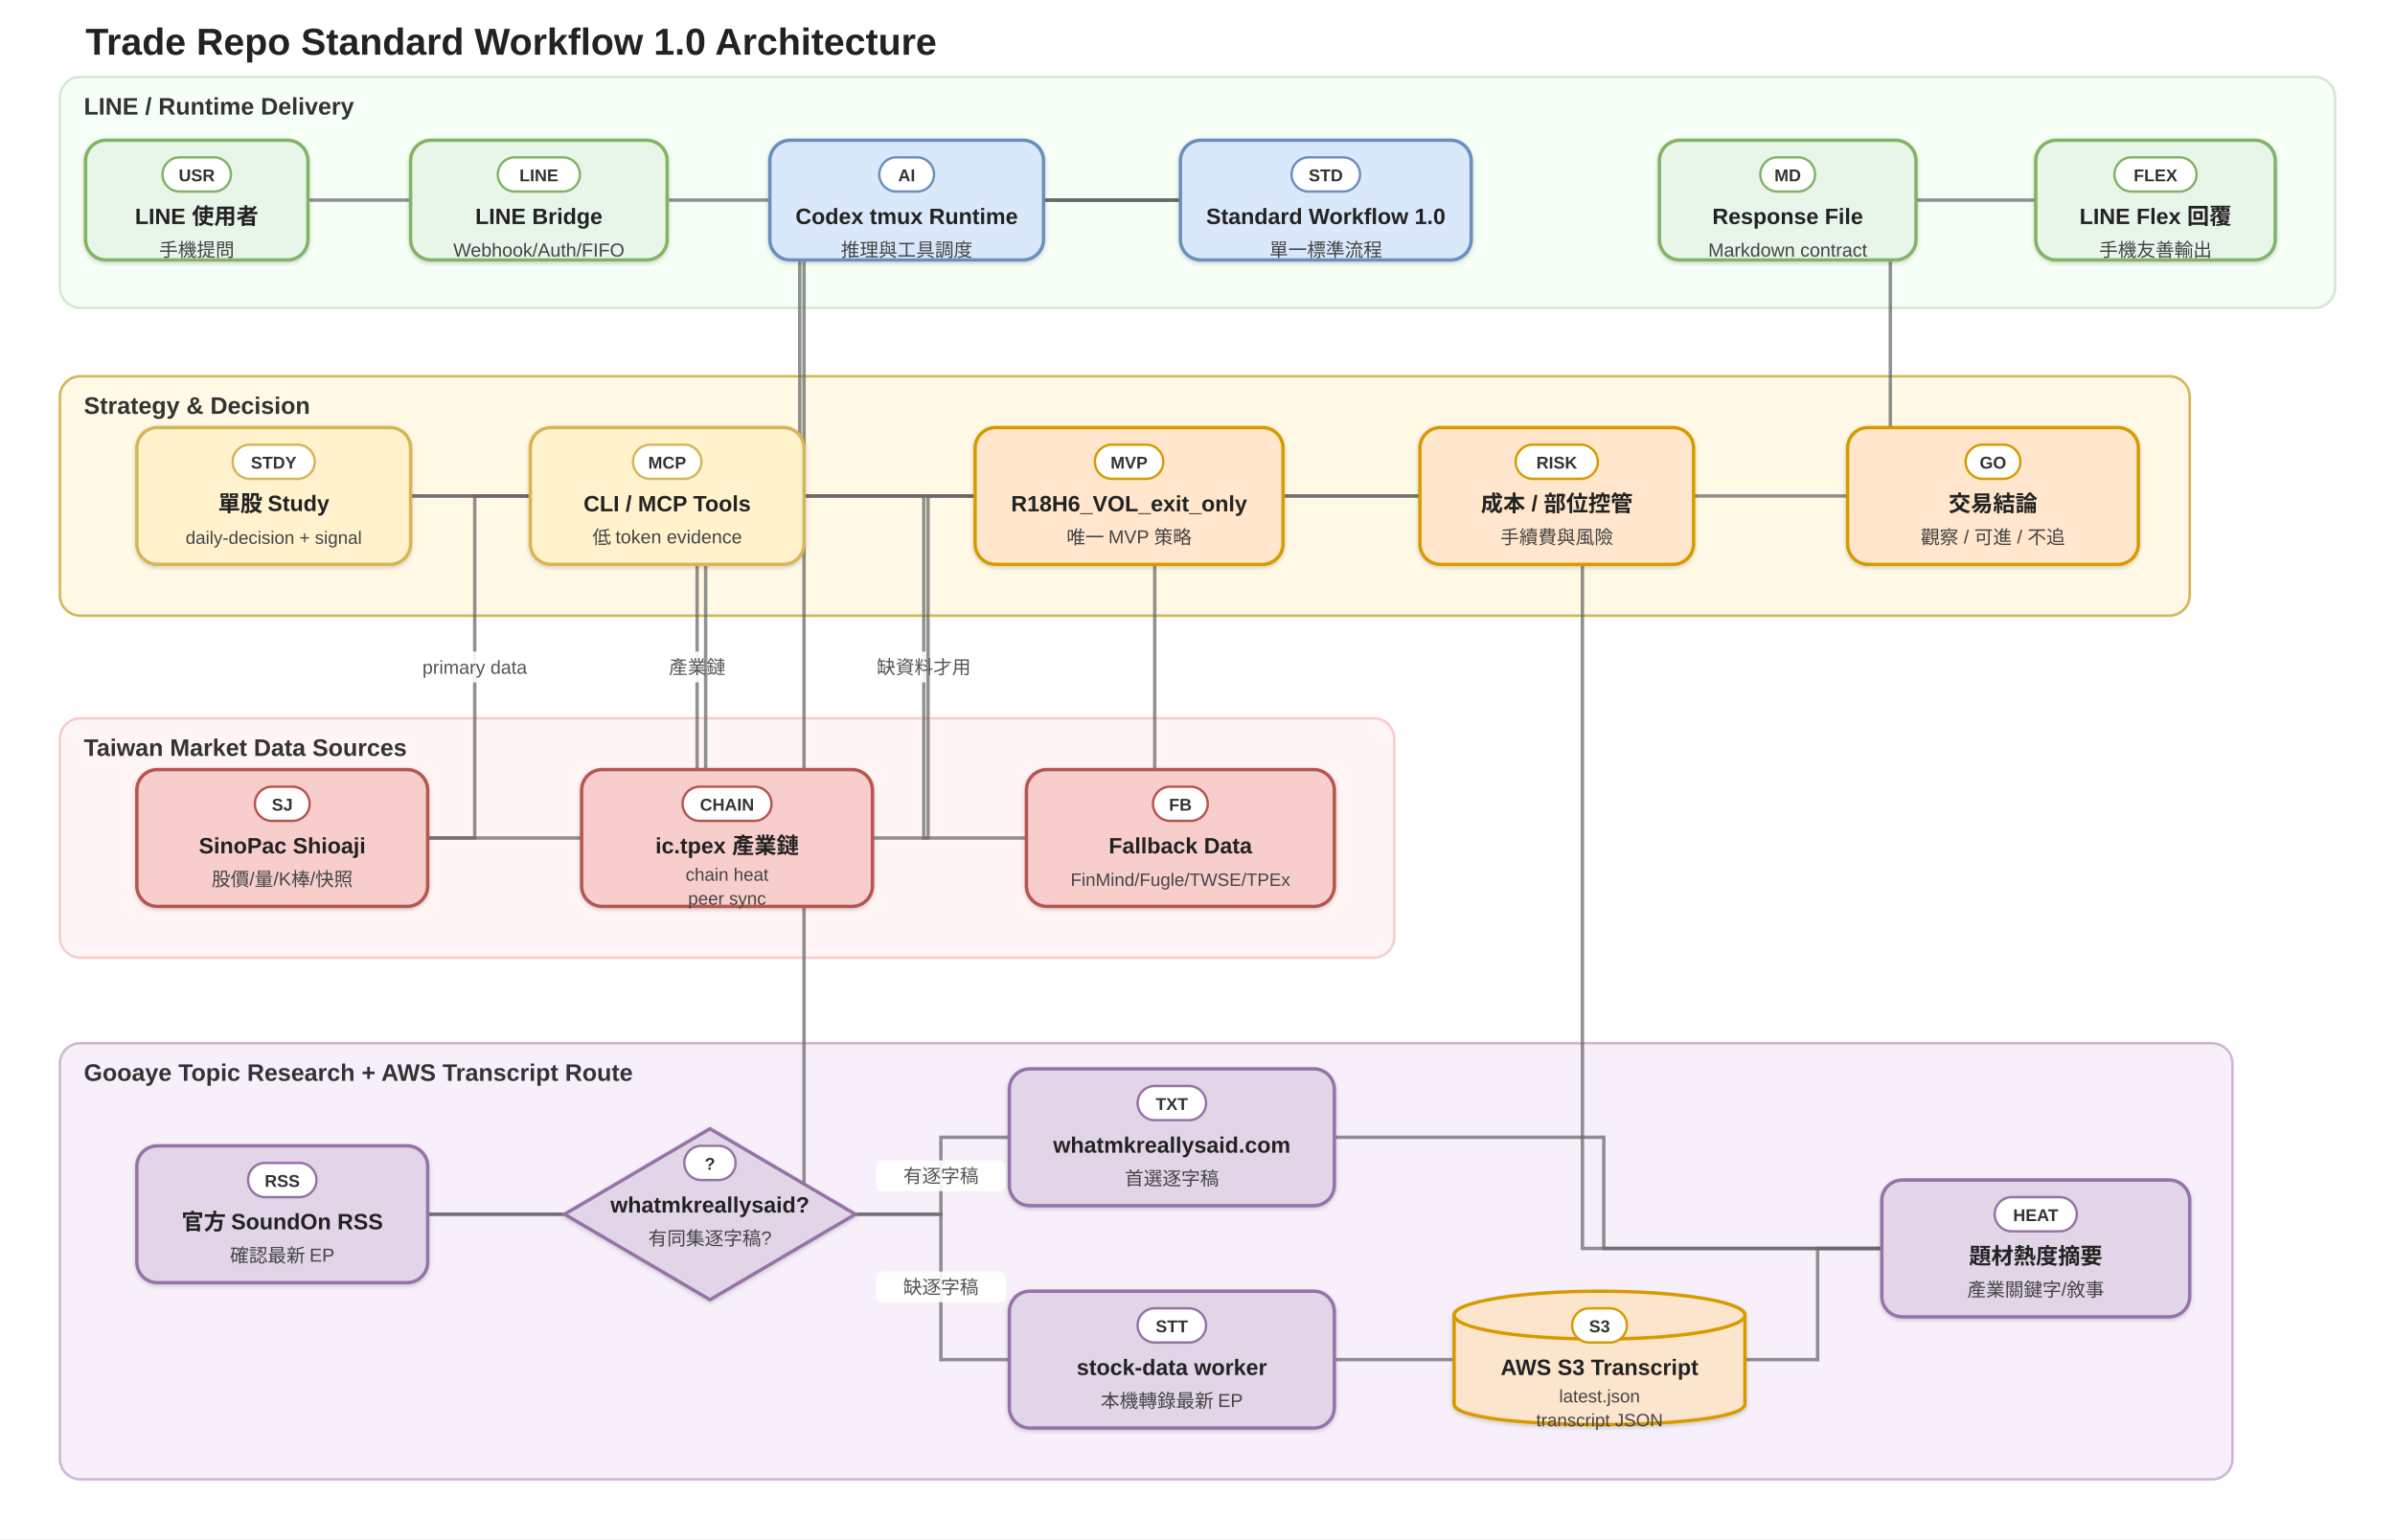
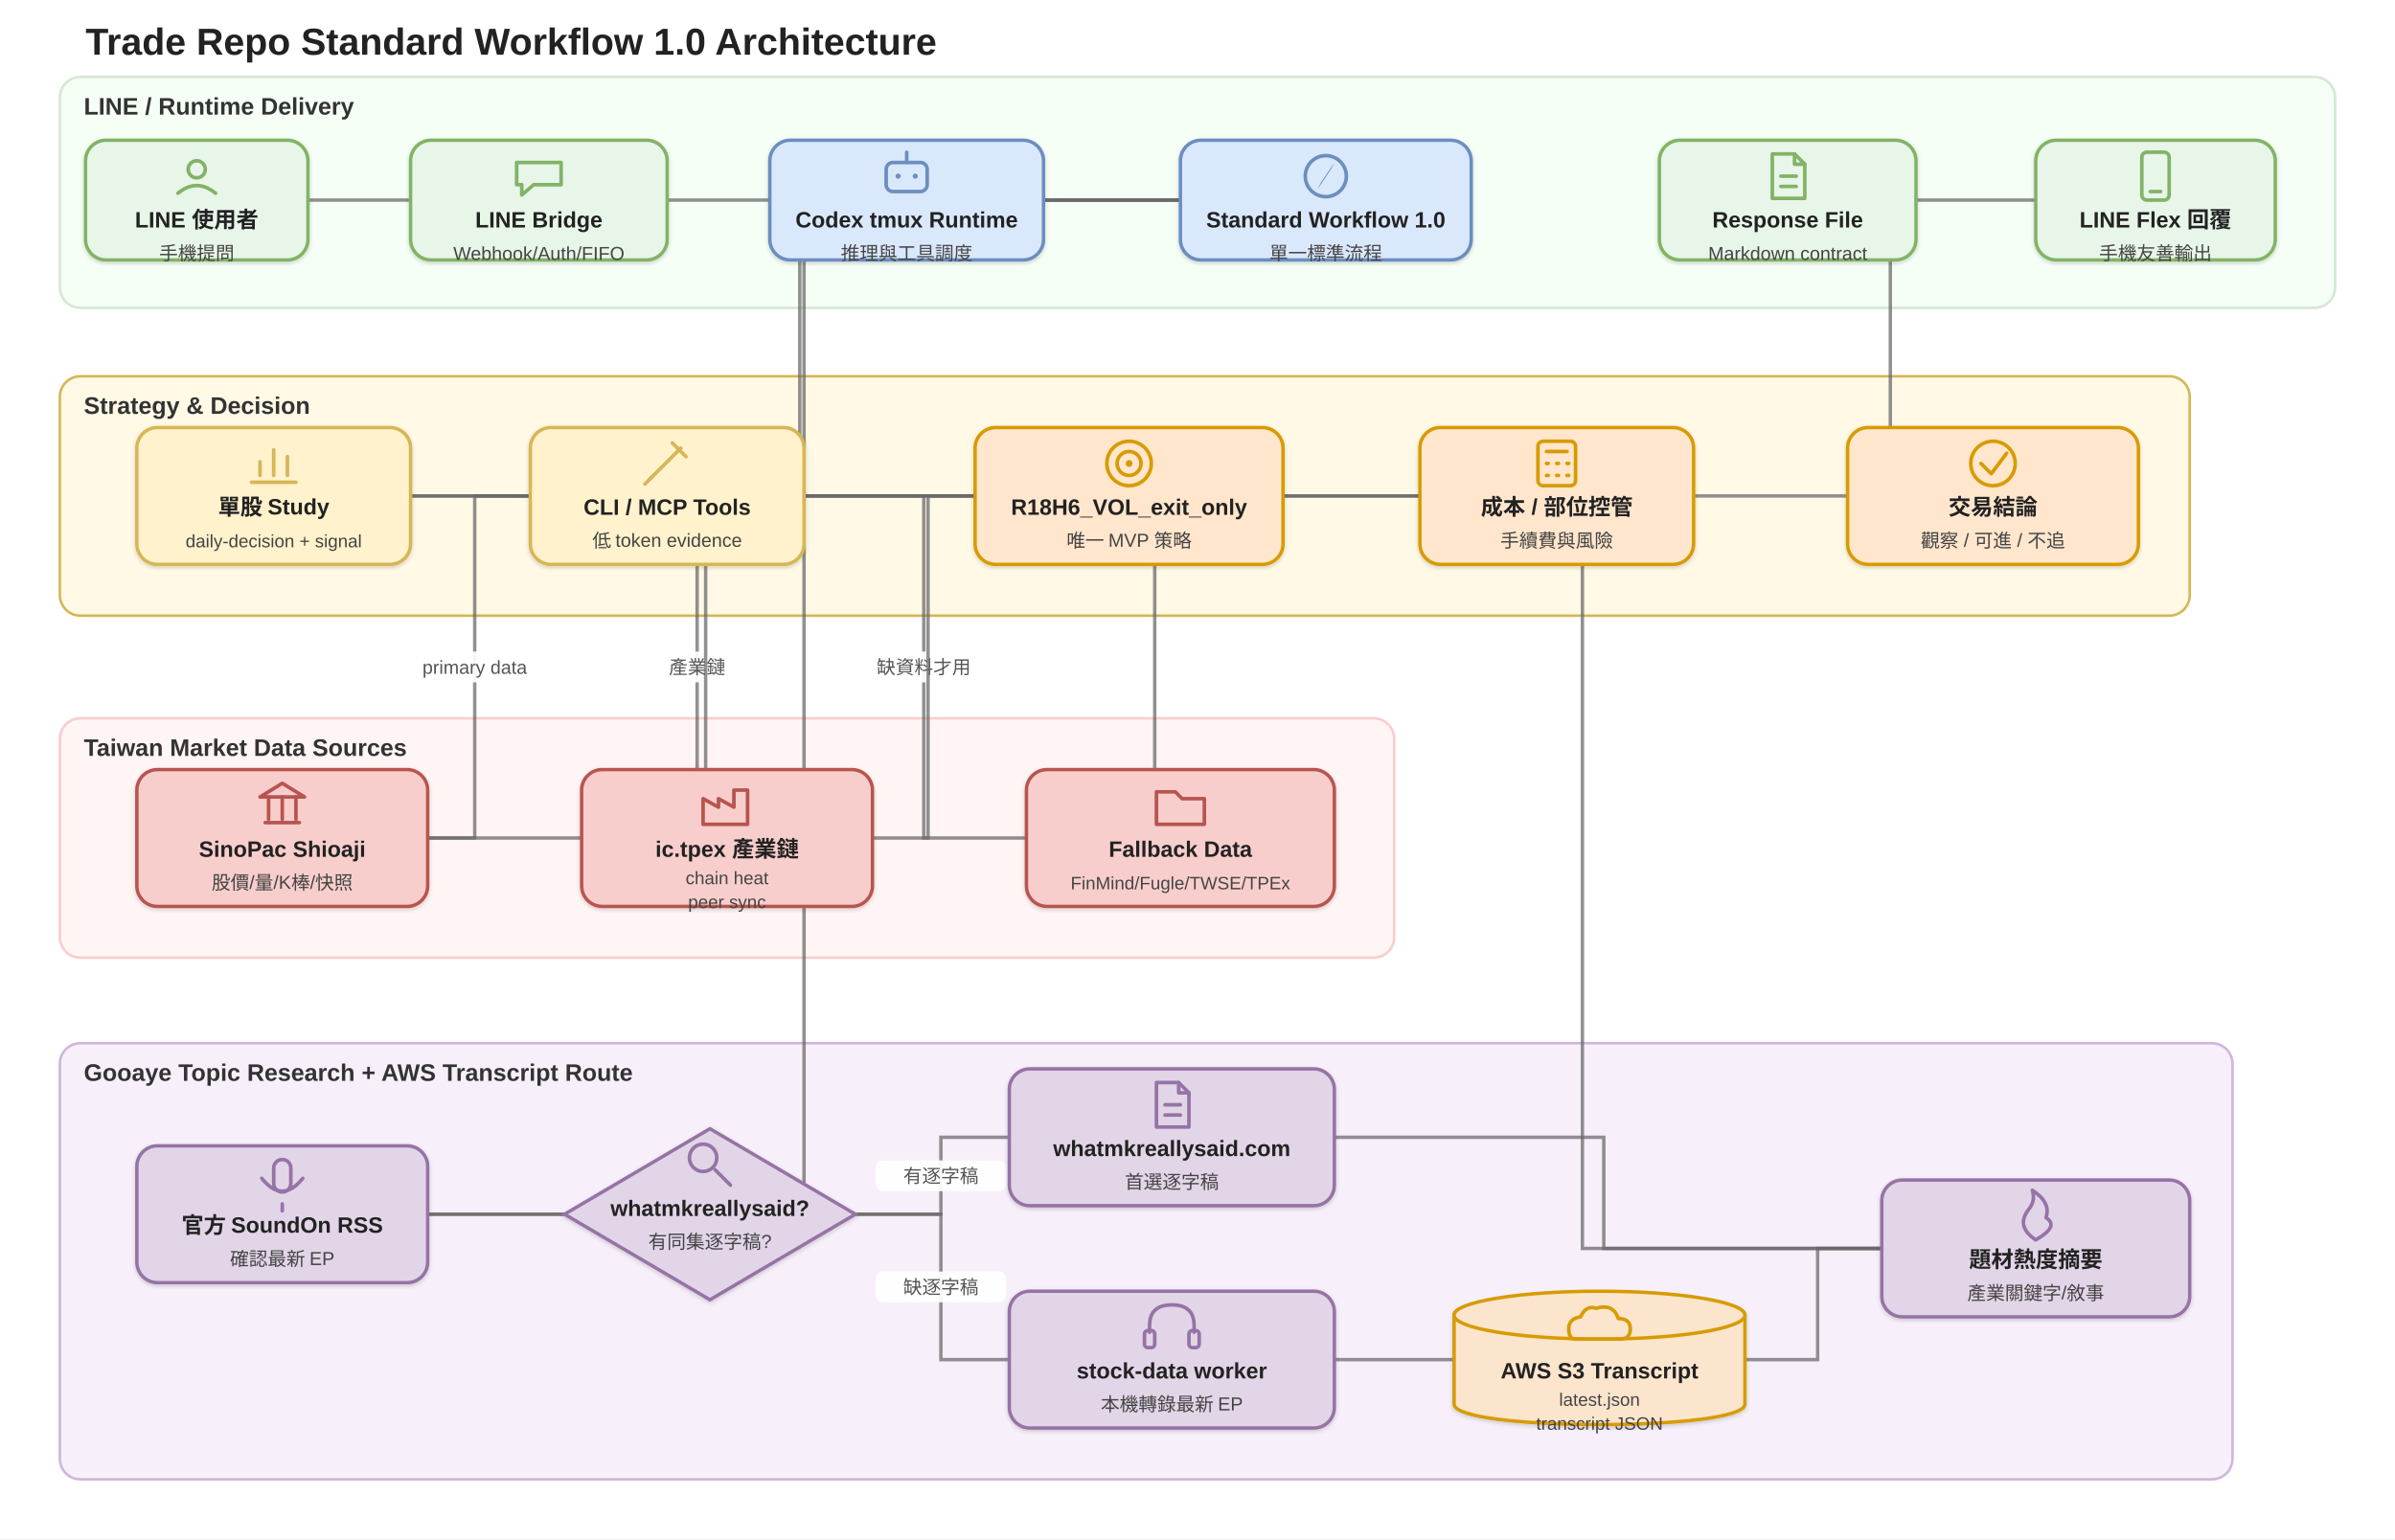
<svg xmlns="http://www.w3.org/2000/svg" width="1400" height="900" viewBox="0 0 1400 900" role="img" aria-labelledby="title desc">
  <defs>
    <marker id="arrow" viewBox="0 0 10 10" refX="9" refY="5" markerWidth="7" markerHeight="7" orient="auto-start-reverse">
      <path d="M 0 0 L 10 5 L 0 10 z" fill="#555" />
    </marker>
    <filter id="cardShadow" x="-5%" y="-5%" width="110%" height="110%">
      <feDropShadow dx="0" dy="1" stdDeviation="1.2" flood-opacity="0.18" />
    </filter>
  </defs>
  <rect width="1400" height="900" fill="#ffffff" />
  <text x="50" y="32" font-family="Arial, sans-serif" font-size="22" font-weight="700" fill="#222">Trade Repo Standard Workflow 1.0 Architecture</text>
  <rect x="35" y="45" width="1330" height="135" rx="12" fill="#F5FFF5" stroke="#D5E8D4" stroke-width="1.5" />
  <text x="49" y="67" font-family="Arial, sans-serif" font-size="14" font-weight="700" fill="#333">LINE / Runtime Delivery</text>
  <rect x="35" y="220" width="1245" height="140" rx="12" fill="#FFF9E6" stroke="#D6B656" stroke-width="1.5" />
  <text x="49" y="242" font-family="Arial, sans-serif" font-size="14" font-weight="700" fill="#333">Strategy &amp; Decision</text>
  <rect x="35" y="420" width="780" height="140" rx="12" fill="#FFF5F5" stroke="#F8CECC" stroke-width="1.5" />
  <text x="49" y="442" font-family="Arial, sans-serif" font-size="14" font-weight="700" fill="#333">Taiwan Market Data Sources</text>
  <rect x="35" y="610" width="1270" height="255" rx="12" fill="#F7F0FA" stroke="#D0B6D9" stroke-width="1.5" />
  <text x="49" y="632" font-family="Arial, sans-serif" font-size="14" font-weight="700" fill="#333">Gooaye Topic Research + AWS Transcript Route</text>
  <path d="M 115.0 117.0 L 215.0 117.0 L 215.0 117.0 L 315.0 117.0" fill="none" stroke="#666" stroke-width="2" opacity="0.72" marker-end="url(#arrow)" />
  <path d="M 315.0 117.0 L 422.5 117.0 L 422.5 117.0 L 530.0 117.0" fill="none" stroke="#666" stroke-width="2" opacity="0.72" marker-end="url(#arrow)" />
  <path d="M 530.0 117.0 L 652.5 117.0 L 652.5 117.0 L 775.0 117.0" fill="none" stroke="#666" stroke-width="2" opacity="0.72" marker-end="url(#arrow)" />
  <path d="M 775.0 117.0 L 467.5 117.0 L 467.5 290.0 L 160.0 290.0" fill="none" stroke="#666" stroke-width="2" opacity="0.72" marker-end="url(#arrow)" />
  <path d="M 160.0 290.0 L 275.0 290.0 L 275.0 290.0 L 390.0 290.0" fill="none" stroke="#666" stroke-width="2" opacity="0.72" marker-end="url(#arrow)" />
  <path d="M 390.0 290.0 L 525.0 290.0 L 525.0 290.0 L 660.0 290.0" fill="none" stroke="#666" stroke-width="2" opacity="0.72" marker-end="url(#arrow)" />
  <path d="M 775.0 117.0 L 470.0 117.0 L 470.0 710.0 L 165.0 710.0" fill="none" stroke="#666" stroke-width="2" opacity="0.72" marker-end="url(#arrow)" />
  <path d="M 165.0 710.0 L 290.0 710.0 L 290.0 710.0 L 415.0 710.0" fill="none" stroke="#666" stroke-width="2" opacity="0.72" marker-end="url(#arrow)" />
  <path d="M 415.0 710.0 L 550.0 710.0 L 550.0 665.0 L 685.0 665.0" fill="none" stroke="#666" stroke-width="2" opacity="0.72" marker-end="url(#arrow)" />
-   <rect x="512.0" y="678.5" width="76" height="18" rx="4" fill="#fff" opacity="0.9" />
+   <rect x="512.0" y="678.5" width="76" height="18" rx="4" fill="#fff" opacity="0.92" />
  <text x="550.0" y="691.5" text-anchor="middle" font-family="Arial, sans-serif" font-size="11" fill="#555">有逐字稿</text>
  <path d="M 415.0 710.0 L 550.0 710.0 L 550.0 795.0 L 685.0 795.0" fill="none" stroke="#666" stroke-width="2" opacity="0.72" marker-end="url(#arrow)" />
-   <rect x="512.0" y="743.5" width="76" height="18" rx="4" fill="#fff" opacity="0.9" />
+   <rect x="512.0" y="743.5" width="76" height="18" rx="4" fill="#fff" opacity="0.92" />
  <text x="550.0" y="756.5" text-anchor="middle" font-family="Arial, sans-serif" font-size="11" fill="#555">缺逐字稿</text>
  <path d="M 685.0 795.0 L 810.0 795.0 L 810.0 795.0 L 935.0 795.0" fill="none" stroke="#666" stroke-width="2" opacity="0.72" marker-end="url(#arrow)" />
  <path d="M 935.0 795.0 L 1062.5 795.0 L 1062.5 730.0 L 1190.0 730.0" fill="none" stroke="#666" stroke-width="2" opacity="0.72" marker-end="url(#arrow)" />
  <path d="M 685.0 665.0 L 937.5 665.0 L 937.5 730.0 L 1190.0 730.0" fill="none" stroke="#666" stroke-width="2" opacity="0.72" marker-end="url(#arrow)" />
  <path d="M 1190.0 730.0 L 925.0 730.0 L 925.0 290.0 L 660.0 290.0" fill="none" stroke="#666" stroke-width="2" opacity="0.72" marker-end="url(#arrow)" />
  <path d="M 390.0 290.0 L 277.5 290.0 L 277.5 490.0 L 165.0 490.0" fill="none" stroke="#666" stroke-width="2" opacity="0.72" marker-end="url(#arrow)" />
-   <rect x="239.5" y="381.0" width="76" height="18" rx="4" fill="#fff" opacity="0.9" />
+   <rect x="239.5" y="381.0" width="76" height="18" rx="4" fill="#fff" opacity="0.92" />
  <text x="277.5" y="394.0" text-anchor="middle" font-family="Arial, sans-serif" font-size="11" fill="#555">primary data</text>
  <path d="M 390.0 290.0 L 407.5 290.0 L 407.5 490.0 L 425.0 490.0" fill="none" stroke="#666" stroke-width="2" opacity="0.72" marker-end="url(#arrow)" />
-   <rect x="369.5" y="381.0" width="76" height="18" rx="4" fill="#fff" opacity="0.9" />
+   <rect x="369.5" y="381.0" width="76" height="18" rx="4" fill="#fff" opacity="0.92" />
  <text x="407.5" y="394.0" text-anchor="middle" font-family="Arial, sans-serif" font-size="11" fill="#555">產業鏈</text>
  <path d="M 390.0 290.0 L 540.0 290.0 L 540.0 490.0 L 690.0 490.0" fill="none" stroke="#666" stroke-width="2" opacity="0.72" marker-end="url(#arrow)" />
-   <rect x="502.0" y="381.0" width="76" height="18" rx="4" fill="#fff" opacity="0.9" />
+   <rect x="502.0" y="381.0" width="76" height="18" rx="4" fill="#fff" opacity="0.92" />
  <text x="540.0" y="394.0" text-anchor="middle" font-family="Arial, sans-serif" font-size="11" fill="#555">缺資料才用</text>
  <path d="M 165.0 490.0 L 412.5 490.0 L 412.5 290.0 L 660.0 290.0" fill="none" stroke="#666" stroke-width="2" opacity="0.72" marker-end="url(#arrow)" />
  <path d="M 425.0 490.0 L 542.5 490.0 L 542.5 290.0 L 660.0 290.0" fill="none" stroke="#666" stroke-width="2" opacity="0.72" marker-end="url(#arrow)" />
  <path d="M 690.0 490.0 L 675.0 490.0 L 675.0 290.0 L 660.0 290.0" fill="none" stroke="#666" stroke-width="2" opacity="0.72" marker-end="url(#arrow)" />
  <path d="M 660.0 290.0 L 785.0 290.0 L 785.0 290.0 L 910.0 290.0" fill="none" stroke="#666" stroke-width="2" opacity="0.72" marker-end="url(#arrow)" />
  <path d="M 910.0 290.0 L 1037.5 290.0 L 1037.5 290.0 L 1165.0 290.0" fill="none" stroke="#666" stroke-width="2" opacity="0.72" marker-end="url(#arrow)" />
  <path d="M 1165.0 290.0 L 1105.0 290.0 L 1105.0 117.0 L 1045.0 117.0" fill="none" stroke="#666" stroke-width="2" opacity="0.72" marker-end="url(#arrow)" />
  <path d="M 1045.0 117.0 L 1152.5 117.0 L 1152.5 117.0 L 1260.0 117.0" fill="none" stroke="#666" stroke-width="2" opacity="0.72" marker-end="url(#arrow)" />
  <rect x="50" y="82" width="130" height="70" rx="12" fill="#E8F5E9" stroke="#82B366" stroke-width="2" filter="url(#cardShadow)" />
-   <rect x="95.0" y="92" width="40" height="20" rx="10" fill="#ffffff" stroke="#82B366" stroke-width="1.4" />
-   <text x="115.0" y="106" text-anchor="middle" font-family="Arial, sans-serif" font-size="10" font-weight="700" fill="#333">USR</text>
-   <text x="115.0" y="131" text-anchor="middle" font-family="Arial, sans-serif" font-size="13" font-weight="700" fill="#222">LINE 使用者</text>
-   <text x="115.0" y="150" text-anchor="middle" font-family="Arial, sans-serif" font-size="11" fill="#444">手機提問</text>
+   <circle cx="115.0" cy="99" r="5" fill="none" stroke="#82B366" stroke-width="2.1" stroke-linecap="round" stroke-linejoin="round" />
+   <path d="M 104.0 113 Q 115.0 104 126.0 113" fill="none" stroke="#82B366" stroke-width="2.1" stroke-linecap="round" stroke-linejoin="round" />
+   <text x="115.0" y="133" text-anchor="middle" font-family="Arial, sans-serif" font-size="13" font-weight="700" fill="#222">LINE 使用者</text>
+   <text x="115.0" y="152" text-anchor="middle" font-family="Arial, sans-serif" font-size="11" fill="#444">手機提問</text>
  <rect x="240" y="82" width="150" height="70" rx="12" fill="#E8F5E9" stroke="#82B366" stroke-width="2" filter="url(#cardShadow)" />
-   <rect x="291.0" y="92" width="48" height="20" rx="10" fill="#ffffff" stroke="#82B366" stroke-width="1.4" />
-   <text x="315.0" y="106" text-anchor="middle" font-family="Arial, sans-serif" font-size="10" font-weight="700" fill="#333">LINE</text>
-   <text x="315.0" y="131" text-anchor="middle" font-family="Arial, sans-serif" font-size="13" font-weight="700" fill="#222">LINE Bridge</text>
-   <text x="315.0" y="150" text-anchor="middle" font-family="Arial, sans-serif" font-size="11" fill="#444">Webhook/Auth/FIFO</text>
+   <path d="M 302.0 95 H 328.0 V 108 H 312.0 L 305.0 114 V 108 H 302.0 Z" fill="none" stroke="#82B366" stroke-width="2.1" stroke-linecap="round" stroke-linejoin="round" />
+   <text x="315.0" y="133" text-anchor="middle" font-family="Arial, sans-serif" font-size="13" font-weight="700" fill="#222">LINE Bridge</text>
+   <text x="315.0" y="152" text-anchor="middle" font-family="Arial, sans-serif" font-size="11" fill="#444">Webhook/Auth/FIFO</text>
  <rect x="450" y="82" width="160" height="70" rx="12" fill="#DAE8FC" stroke="#6C8EBF" stroke-width="2" filter="url(#cardShadow)" />
-   <rect x="514.0" y="92" width="32" height="20" rx="10" fill="#ffffff" stroke="#6C8EBF" stroke-width="1.4" />
-   <text x="530.0" y="106" text-anchor="middle" font-family="Arial, sans-serif" font-size="10" font-weight="700" fill="#333">AI</text>
-   <text x="530.0" y="131" text-anchor="middle" font-family="Arial, sans-serif" font-size="13" font-weight="700" fill="#222">Codex tmux Runtime</text>
-   <text x="530.0" y="150" text-anchor="middle" font-family="Arial, sans-serif" font-size="11" fill="#444">推理與工具調度</text>
+   <rect x="518.0" y="95" width="24" height="17" rx="4" fill="none" stroke="#6C8EBF" stroke-width="2.1" stroke-linecap="round" stroke-linejoin="round" />
+   <path d="M 530.0 95 V 89" fill="none" stroke="#6C8EBF" stroke-width="2.1" stroke-linecap="round" stroke-linejoin="round" />
+   <circle cx="525.0" cy="103" r="1.5" fill="#6C8EBF" />
+   <circle cx="535.0" cy="103" r="1.5" fill="#6C8EBF" />
+   <text x="530.0" y="133" text-anchor="middle" font-family="Arial, sans-serif" font-size="13" font-weight="700" fill="#222">Codex tmux Runtime</text>
+   <text x="530.0" y="152" text-anchor="middle" font-family="Arial, sans-serif" font-size="11" fill="#444">推理與工具調度</text>
  <rect x="690" y="82" width="170" height="70" rx="12" fill="#DAE8FC" stroke="#6C8EBF" stroke-width="2" filter="url(#cardShadow)" />
-   <rect x="755.0" y="92" width="40" height="20" rx="10" fill="#ffffff" stroke="#6C8EBF" stroke-width="1.4" />
-   <text x="775.0" y="106" text-anchor="middle" font-family="Arial, sans-serif" font-size="10" font-weight="700" fill="#333">STD</text>
-   <text x="775.0" y="131" text-anchor="middle" font-family="Arial, sans-serif" font-size="13" font-weight="700" fill="#222">Standard Workflow 1.0</text>
-   <text x="775.0" y="150" text-anchor="middle" font-family="Arial, sans-serif" font-size="11" fill="#444">單一標準流程</text>
+   <circle cx="775.0" cy="103" r="12" fill="none" stroke="#6C8EBF" stroke-width="2.1" stroke-linecap="round" stroke-linejoin="round" />
+   <path d="M 780.0 95 L 772.0 107 L 770.0 111 L 778.0 99 Z" fill="#6C8EBF" />
+   <text x="775.0" y="133" text-anchor="middle" font-family="Arial, sans-serif" font-size="13" font-weight="700" fill="#222">Standard Workflow 1.0</text>
+   <text x="775.0" y="152" text-anchor="middle" font-family="Arial, sans-serif" font-size="11" fill="#444">單一標準流程</text>
  <rect x="970" y="82" width="150" height="70" rx="12" fill="#E8F5E9" stroke="#82B366" stroke-width="2" filter="url(#cardShadow)" />
-   <rect x="1029.0" y="92" width="32" height="20" rx="10" fill="#ffffff" stroke="#82B366" stroke-width="1.4" />
-   <text x="1045.0" y="106" text-anchor="middle" font-family="Arial, sans-serif" font-size="10" font-weight="700" fill="#333">MD</text>
-   <text x="1045.0" y="131" text-anchor="middle" font-family="Arial, sans-serif" font-size="13" font-weight="700" fill="#222">Response File</text>
-   <text x="1045.0" y="150" text-anchor="middle" font-family="Arial, sans-serif" font-size="11" fill="#444">Markdown contract</text>
+   <path d="M 1036.0 90 H 1049.0 L 1055.0 96 V 116 H 1036.0 Z" fill="none" stroke="#82B366" stroke-width="2.1" stroke-linecap="round" stroke-linejoin="round" />
+   <path d="M 1049.0 90 V 96 H 1055.0" fill="none" stroke="#82B366" stroke-width="2.1" stroke-linecap="round" stroke-linejoin="round" />
+   <path d="M 1041.0 103 H 1050.0 M 1041.0 109 H 1050.0" fill="none" stroke="#82B366" stroke-width="2.1" stroke-linecap="round" stroke-linejoin="round" />
+   <text x="1045.0" y="133" text-anchor="middle" font-family="Arial, sans-serif" font-size="13" font-weight="700" fill="#222">Response File</text>
+   <text x="1045.0" y="152" text-anchor="middle" font-family="Arial, sans-serif" font-size="11" fill="#444">Markdown contract</text>
  <rect x="1190" y="82" width="140" height="70" rx="12" fill="#E8F5E9" stroke="#82B366" stroke-width="2" filter="url(#cardShadow)" />
-   <rect x="1236.0" y="92" width="48" height="20" rx="10" fill="#ffffff" stroke="#82B366" stroke-width="1.4" />
-   <text x="1260.0" y="106" text-anchor="middle" font-family="Arial, sans-serif" font-size="10" font-weight="700" fill="#333">FLEX</text>
-   <text x="1260.0" y="131" text-anchor="middle" font-family="Arial, sans-serif" font-size="13" font-weight="700" fill="#222">LINE Flex 回覆</text>
-   <text x="1260.0" y="150" text-anchor="middle" font-family="Arial, sans-serif" font-size="11" fill="#444">手機友善輸出</text>
+   <rect x="1252.0" y="89" width="16" height="28" rx="3" fill="none" stroke="#82B366" stroke-width="2.1" stroke-linecap="round" stroke-linejoin="round" />
+   <path d="M 1257.0 112 H 1263.0" fill="none" stroke="#82B366" stroke-width="2.1" stroke-linecap="round" stroke-linejoin="round" />
+   <text x="1260.0" y="133" text-anchor="middle" font-family="Arial, sans-serif" font-size="13" font-weight="700" fill="#222">LINE Flex 回覆</text>
+   <text x="1260.0" y="152" text-anchor="middle" font-family="Arial, sans-serif" font-size="11" fill="#444">手機友善輸出</text>
  <rect x="80" y="250" width="160" height="80" rx="12" fill="#FFF2CC" stroke="#D6B656" stroke-width="2" filter="url(#cardShadow)" />
-   <rect x="136.0" y="260" width="48" height="20" rx="10" fill="#ffffff" stroke="#D6B656" stroke-width="1.4" />
-   <text x="160.0" y="274" text-anchor="middle" font-family="Arial, sans-serif" font-size="10" font-weight="700" fill="#333">STDY</text>
-   <text x="160.0" y="299" text-anchor="middle" font-family="Arial, sans-serif" font-size="13" font-weight="700" fill="#222">單股 Study</text>
-   <text x="160.0" y="318" text-anchor="middle" font-family="Arial, sans-serif" font-size="10.5" fill="#444">daily-decision + signal</text>
+   <path d="M 147.0 282 H 173.0" fill="none" stroke="#D6B656" stroke-width="2.1" stroke-linecap="round" stroke-linejoin="round" />
+   <path d="M 152.0 278 V 270 M 160.0 278 V 263 M 168.0 278 V 267" fill="none" stroke="#D6B656" stroke-width="2.1" stroke-linecap="round" stroke-linejoin="round" />
+   <text x="160.0" y="301" text-anchor="middle" font-family="Arial, sans-serif" font-size="13" font-weight="700" fill="#222">單股 Study</text>
+   <text x="160.0" y="320" text-anchor="middle" font-family="Arial, sans-serif" font-size="10.5" fill="#444">daily-decision + signal</text>
  <rect x="310" y="250" width="160" height="80" rx="12" fill="#FFF2CC" stroke="#D6B656" stroke-width="2" filter="url(#cardShadow)" />
-   <rect x="370.0" y="260" width="40" height="20" rx="10" fill="#ffffff" stroke="#D6B656" stroke-width="1.4" />
-   <text x="390.0" y="274" text-anchor="middle" font-family="Arial, sans-serif" font-size="10" font-weight="700" fill="#333">MCP</text>
-   <text x="390.0" y="299" text-anchor="middle" font-family="Arial, sans-serif" font-size="13" font-weight="700" fill="#222">CLI / MCP Tools</text>
-   <text x="390.0" y="318" text-anchor="middle" font-family="Arial, sans-serif" font-size="11" fill="#444">低 token evidence</text>
+   <path d="M 380.0 280 L 398.0 262" fill="none" stroke="#D6B656" stroke-width="2.1" stroke-linecap="round" stroke-linejoin="round" />
+   <path d="M 393.0 259 L 401.0 267" fill="none" stroke="#D6B656" stroke-width="2.1" stroke-linecap="round" stroke-linejoin="round" />
+   <path d="M 377.0 283 L 381.0 279" fill="none" stroke="#D6B656" stroke-width="2.1" stroke-linecap="round" stroke-linejoin="round" />
+   <text x="390.0" y="301" text-anchor="middle" font-family="Arial, sans-serif" font-size="13" font-weight="700" fill="#222">CLI / MCP Tools</text>
+   <text x="390.0" y="320" text-anchor="middle" font-family="Arial, sans-serif" font-size="11" fill="#444">低 token evidence</text>
  <rect x="570" y="250" width="180" height="80" rx="12" fill="#FFE6CC" stroke="#D79B00" stroke-width="2" filter="url(#cardShadow)" />
-   <rect x="640.0" y="260" width="40" height="20" rx="10" fill="#ffffff" stroke="#D79B00" stroke-width="1.4" />
-   <text x="660.0" y="274" text-anchor="middle" font-family="Arial, sans-serif" font-size="10" font-weight="700" fill="#333">MVP</text>
-   <text x="660.0" y="299" text-anchor="middle" font-family="Arial, sans-serif" font-size="13" font-weight="700" fill="#222">R18H6_VOL_exit_only</text>
-   <text x="660.0" y="318" text-anchor="middle" font-family="Arial, sans-serif" font-size="11" fill="#444">唯一 MVP 策略</text>
+   <circle cx="660.0" cy="271" r="13" fill="none" stroke="#D79B00" stroke-width="2.1" stroke-linecap="round" stroke-linejoin="round" />
+   <circle cx="660.0" cy="271" r="7" fill="none" stroke="#D79B00" stroke-width="2.1" stroke-linecap="round" stroke-linejoin="round" />
+   <circle cx="660.0" cy="271" r="2" fill="#D79B00" />
+   <text x="660.0" y="301" text-anchor="middle" font-family="Arial, sans-serif" font-size="13" font-weight="700" fill="#222">R18H6_VOL_exit_only</text>
+   <text x="660.0" y="320" text-anchor="middle" font-family="Arial, sans-serif" font-size="11" fill="#444">唯一 MVP 策略</text>
  <rect x="830" y="250" width="160" height="80" rx="12" fill="#FFE6CC" stroke="#D79B00" stroke-width="2" filter="url(#cardShadow)" />
-   <rect x="886.0" y="260" width="48" height="20" rx="10" fill="#ffffff" stroke="#D79B00" stroke-width="1.4" />
-   <text x="910.0" y="274" text-anchor="middle" font-family="Arial, sans-serif" font-size="10" font-weight="700" fill="#333">RISK</text>
-   <text x="910.0" y="299" text-anchor="middle" font-family="Arial, sans-serif" font-size="13" font-weight="700" fill="#222">成本 / 部位控管</text>
-   <text x="910.0" y="318" text-anchor="middle" font-family="Arial, sans-serif" font-size="11" fill="#444">手續費與風險</text>
+   <rect x="899.0" y="258" width="22" height="26" rx="3" fill="none" stroke="#D79B00" stroke-width="2.1" stroke-linecap="round" stroke-linejoin="round" />
+   <path d="M 904.0 264 H 916.0" fill="none" stroke="#D79B00" stroke-width="2.1" stroke-linecap="round" stroke-linejoin="round" />
+   <path d="M 904.0 271 H 905.0 M 910.0 271 H 911.0 M 916.0 271 H 917.0 M 904.0 278 H 905.0 M 910.0 278 H 911.0 M 916.0 278 H 917.0" fill="none" stroke="#D79B00" stroke-width="2.1" stroke-linecap="round" stroke-linejoin="round" />
+   <text x="910.0" y="301" text-anchor="middle" font-family="Arial, sans-serif" font-size="13" font-weight="700" fill="#222">成本 / 部位控管</text>
+   <text x="910.0" y="320" text-anchor="middle" font-family="Arial, sans-serif" font-size="11" fill="#444">手續費與風險</text>
  <rect x="1080" y="250" width="170" height="80" rx="12" fill="#FFE6CC" stroke="#D79B00" stroke-width="2" filter="url(#cardShadow)" />
-   <rect x="1149.0" y="260" width="32" height="20" rx="10" fill="#ffffff" stroke="#D79B00" stroke-width="1.4" />
-   <text x="1165.0" y="274" text-anchor="middle" font-family="Arial, sans-serif" font-size="10" font-weight="700" fill="#333">GO</text>
-   <text x="1165.0" y="299" text-anchor="middle" font-family="Arial, sans-serif" font-size="13" font-weight="700" fill="#222">交易結論</text>
-   <text x="1165.0" y="318" text-anchor="middle" font-family="Arial, sans-serif" font-size="11" fill="#444">觀察 / 可進 / 不追</text>
+   <circle cx="1165.0" cy="271" r="13" fill="none" stroke="#D79B00" stroke-width="2.1" stroke-linecap="round" stroke-linejoin="round" />
+   <path d="M 1158.0 271 L 1164.0 277 L 1173.0 265" fill="none" stroke="#D79B00" stroke-width="2.1" stroke-linecap="round" stroke-linejoin="round" />
+   <text x="1165.0" y="301" text-anchor="middle" font-family="Arial, sans-serif" font-size="13" font-weight="700" fill="#222">交易結論</text>
+   <text x="1165.0" y="320" text-anchor="middle" font-family="Arial, sans-serif" font-size="11" fill="#444">觀察 / 可進 / 不追</text>
  <rect x="80" y="450" width="170" height="80" rx="12" fill="#F8CECC" stroke="#B85450" stroke-width="2" filter="url(#cardShadow)" />
-   <rect x="149.0" y="460" width="32" height="20" rx="10" fill="#ffffff" stroke="#B85450" stroke-width="1.4" />
-   <text x="165.0" y="474" text-anchor="middle" font-family="Arial, sans-serif" font-size="10" font-weight="700" fill="#333">SJ</text>
-   <text x="165.0" y="499" text-anchor="middle" font-family="Arial, sans-serif" font-size="13" font-weight="700" fill="#222">SinoPac Shioaji</text>
-   <text x="165.0" y="518" text-anchor="middle" font-family="Arial, sans-serif" font-size="11" fill="#444">股價/量/K棒/快照</text>
+   <path d="M 152.0 466 L 165.0 458 L 178.0 466 Z" fill="none" stroke="#B85450" stroke-width="2.1" stroke-linecap="round" stroke-linejoin="round" />
+   <path d="M 155.0 481 H 175.0 M 157.0 466 V 479 M 165.0 466 V 479 M 173.0 466 V 479" fill="none" stroke="#B85450" stroke-width="2.1" stroke-linecap="round" stroke-linejoin="round" />
+   <text x="165.0" y="501" text-anchor="middle" font-family="Arial, sans-serif" font-size="13" font-weight="700" fill="#222">SinoPac Shioaji</text>
+   <text x="165.0" y="520" text-anchor="middle" font-family="Arial, sans-serif" font-size="11" fill="#444">股價/量/K棒/快照</text>
  <rect x="340" y="450" width="170" height="80" rx="12" fill="#F8CECC" stroke="#B85450" stroke-width="2" filter="url(#cardShadow)" />
-   <rect x="399.0" y="460" width="52" height="20" rx="10" fill="#ffffff" stroke="#B85450" stroke-width="1.4" />
-   <text x="425.0" y="474" text-anchor="middle" font-family="Arial, sans-serif" font-size="10" font-weight="700" fill="#333">CHAIN</text>
-   <text x="425.0" y="499" text-anchor="middle" font-family="Arial, sans-serif" font-size="13" font-weight="700" fill="#222">ic.tpex 產業鏈</text>
-   <text x="425.0" y="515" text-anchor="middle" font-family="Arial, sans-serif" font-size="10.5" fill="#444">chain heat</text>
-   <text x="425.0" y="529" text-anchor="middle" font-family="Arial, sans-serif" font-size="10.5" fill="#444">peer sync</text>
+   <path d="M 411.0 482 V 467 L 420.0 472 V 467 L 429.0 472 V 462 H 437.0 V 482 Z" fill="none" stroke="#B85450" stroke-width="2.1" stroke-linecap="round" stroke-linejoin="round" />
+   <text x="425.0" y="501" text-anchor="middle" font-family="Arial, sans-serif" font-size="13" font-weight="700" fill="#222">ic.tpex 產業鏈</text>
+   <text x="425.0" y="517" text-anchor="middle" font-family="Arial, sans-serif" font-size="10.5" fill="#444">chain heat</text>
+   <text x="425.0" y="531" text-anchor="middle" font-family="Arial, sans-serif" font-size="10.5" fill="#444">peer sync</text>
  <rect x="600" y="450" width="180" height="80" rx="12" fill="#F8CECC" stroke="#B85450" stroke-width="2" filter="url(#cardShadow)" />
-   <rect x="674.0" y="460" width="32" height="20" rx="10" fill="#ffffff" stroke="#B85450" stroke-width="1.4" />
-   <text x="690.0" y="474" text-anchor="middle" font-family="Arial, sans-serif" font-size="10" font-weight="700" fill="#333">FB</text>
-   <text x="690.0" y="499" text-anchor="middle" font-family="Arial, sans-serif" font-size="13" font-weight="700" fill="#222">Fallback Data</text>
-   <text x="690.0" y="518" text-anchor="middle" font-family="Arial, sans-serif" font-size="10.5" fill="#444">FinMind/Fugle/TWSE/TPEx</text>
+   <path d="M 676.0 463 H 687.0 L 691.0 467 H 704.0 V 482 H 676.0 Z" fill="none" stroke="#B85450" stroke-width="2.1" stroke-linecap="round" stroke-linejoin="round" />
+   <text x="690.0" y="501" text-anchor="middle" font-family="Arial, sans-serif" font-size="13" font-weight="700" fill="#222">Fallback Data</text>
+   <text x="690.0" y="520" text-anchor="middle" font-family="Arial, sans-serif" font-size="10.5" fill="#444">FinMind/Fugle/TWSE/TPEx</text>
  <rect x="80" y="670" width="170" height="80" rx="12" fill="#E1D5E7" stroke="#9673A6" stroke-width="2" filter="url(#cardShadow)" />
-   <rect x="145.0" y="680" width="40" height="20" rx="10" fill="#ffffff" stroke="#9673A6" stroke-width="1.4" />
-   <text x="165.0" y="694" text-anchor="middle" font-family="Arial, sans-serif" font-size="10" font-weight="700" fill="#333">RSS</text>
-   <text x="165.0" y="719" text-anchor="middle" font-family="Arial, sans-serif" font-size="13" font-weight="700" fill="#222">官方 SoundOn RSS</text>
-   <text x="165.0" y="738" text-anchor="middle" font-family="Arial, sans-serif" font-size="11" fill="#444">確認最新 EP</text>
+   <rect x="160.0" y="678" width="10" height="19" rx="5" fill="none" stroke="#9673A6" stroke-width="2.1" stroke-linecap="round" stroke-linejoin="round" />
+   <path d="M 153.0 689 Q 165.0 704 177.0 689 M 165.0 704 V 708" fill="none" stroke="#9673A6" stroke-width="2.1" stroke-linecap="round" stroke-linejoin="round" />
+   <text x="165.0" y="721" text-anchor="middle" font-family="Arial, sans-serif" font-size="13" font-weight="700" fill="#222">官方 SoundOn RSS</text>
+   <text x="165.0" y="740" text-anchor="middle" font-family="Arial, sans-serif" font-size="11" fill="#444">確認最新 EP</text>
  <polygon points="415.0,660 500,710.0 415.0,760 330,710.0" fill="#E1D5E7" stroke="#9673A6" stroke-width="2" filter="url(#cardShadow)" />
-   <rect x="400.0" y="670" width="30" height="20" rx="10" fill="#ffffff" stroke="#9673A6" stroke-width="1.4" />
-   <text x="415.0" y="684" text-anchor="middle" font-family="Arial, sans-serif" font-size="10" font-weight="700" fill="#333">?</text>
-   <text x="415.0" y="709" text-anchor="middle" font-family="Arial, sans-serif" font-size="13" font-weight="700" fill="#222">whatmkreallysaid?</text>
-   <text x="415.0" y="728" text-anchor="middle" font-family="Arial, sans-serif" font-size="11" fill="#444">有同集逐字稿?</text>
+   <circle cx="411.0" cy="677" r="8" fill="none" stroke="#9673A6" stroke-width="2.1" stroke-linecap="round" stroke-linejoin="round" />
+   <path d="M 418.0 684 L 427.0 693" fill="none" stroke="#9673A6" stroke-width="2.1" stroke-linecap="round" stroke-linejoin="round" />
+   <text x="415.0" y="711" text-anchor="middle" font-family="Arial, sans-serif" font-size="13" font-weight="700" fill="#222">whatmkreallysaid?</text>
+   <text x="415.0" y="730" text-anchor="middle" font-family="Arial, sans-serif" font-size="11" fill="#444">有同集逐字稿?</text>
  <rect x="590" y="625" width="190" height="80" rx="12" fill="#E1D5E7" stroke="#9673A6" stroke-width="2" filter="url(#cardShadow)" />
-   <rect x="665.0" y="635" width="40" height="20" rx="10" fill="#ffffff" stroke="#9673A6" stroke-width="1.4" />
-   <text x="685.0" y="649" text-anchor="middle" font-family="Arial, sans-serif" font-size="10" font-weight="700" fill="#333">TXT</text>
-   <text x="685.0" y="674" text-anchor="middle" font-family="Arial, sans-serif" font-size="13" font-weight="700" fill="#222">whatmkreallysaid.com</text>
-   <text x="685.0" y="693" text-anchor="middle" font-family="Arial, sans-serif" font-size="11" fill="#444">首選逐字稿</text>
+   <path d="M 676.0 633 H 689.0 L 695.0 639 V 659 H 676.0 Z" fill="none" stroke="#9673A6" stroke-width="2.1" stroke-linecap="round" stroke-linejoin="round" />
+   <path d="M 689.0 633 V 639 H 695.0" fill="none" stroke="#9673A6" stroke-width="2.1" stroke-linecap="round" stroke-linejoin="round" />
+   <path d="M 681.0 646 H 690.0 M 681.0 652 H 690.0" fill="none" stroke="#9673A6" stroke-width="2.1" stroke-linecap="round" stroke-linejoin="round" />
+   <text x="685.0" y="676" text-anchor="middle" font-family="Arial, sans-serif" font-size="13" font-weight="700" fill="#222">whatmkreallysaid.com</text>
+   <text x="685.0" y="695" text-anchor="middle" font-family="Arial, sans-serif" font-size="11" fill="#444">首選逐字稿</text>
  <rect x="590" y="755" width="190" height="80" rx="12" fill="#E1D5E7" stroke="#9673A6" stroke-width="2" filter="url(#cardShadow)" />
-   <rect x="665.0" y="765" width="40" height="20" rx="10" fill="#ffffff" stroke="#9673A6" stroke-width="1.4" />
-   <text x="685.0" y="779" text-anchor="middle" font-family="Arial, sans-serif" font-size="10" font-weight="700" fill="#333">STT</text>
-   <text x="685.0" y="804" text-anchor="middle" font-family="Arial, sans-serif" font-size="13" font-weight="700" fill="#222">stock-data worker</text>
-   <text x="685.0" y="823" text-anchor="middle" font-family="Arial, sans-serif" font-size="11" fill="#444">本機轉錄最新 EP</text>
+   <path d="M 672.0 779 V 775 Q 672.0 763 685.0 763 Q 698.0 763 698.0 775 V 779" fill="none" stroke="#9673A6" stroke-width="2.1" stroke-linecap="round" stroke-linejoin="round" />
+   <rect x="669.0" y="778" width="6" height="10" rx="2" fill="none" stroke="#9673A6" stroke-width="2.1" stroke-linecap="round" stroke-linejoin="round" />
+   <rect x="695.0" y="778" width="6" height="10" rx="2" fill="none" stroke="#9673A6" stroke-width="2.1" stroke-linecap="round" stroke-linejoin="round" />
+   <text x="685.0" y="806" text-anchor="middle" font-family="Arial, sans-serif" font-size="13" font-weight="700" fill="#222">stock-data worker</text>
+   <text x="685.0" y="825" text-anchor="middle" font-family="Arial, sans-serif" font-size="11" fill="#444">本機轉錄最新 EP</text>
  <path d="M850,769 C850,753 1020,753 1020,769 L1020,821 C1020,837 850,837 850,821 Z" fill="#FCE5CD" stroke="#D79B00" stroke-width="2" filter="url(#cardShadow)" />
  <ellipse cx="935.0" cy="769" rx="85.0" ry="14" fill="#FCE5CD" stroke="#D79B00" stroke-width="2" />
-   <rect x="919.0" y="765" width="32" height="20" rx="10" fill="#ffffff" stroke="#D79B00" stroke-width="1.4" />
-   <text x="935.0" y="779" text-anchor="middle" font-family="Arial, sans-serif" font-size="10" font-weight="700" fill="#333">S3</text>
-   <text x="935.0" y="804" text-anchor="middle" font-family="Arial, sans-serif" font-size="13" font-weight="700" fill="#222">AWS S3 Transcript</text>
-   <text x="935.0" y="820" text-anchor="middle" font-family="Arial, sans-serif" font-size="10.5" fill="#444">latest.json</text>
-   <text x="935.0" y="834" text-anchor="middle" font-family="Arial, sans-serif" font-size="10.5" fill="#444">transcript JSON</text>
+   <path d="M 921.0 783 H 947.0 Q 953.0 783 953.0 777 Q 953.0 771 946.0 771 Q 943.0 762 933.0 765 Q 927.0 763 924.0 770 Q 917.0 771 917.0 777 Q 917.0 783 921.0 783" fill="none" stroke="#D79B00" stroke-width="2.1" stroke-linecap="round" stroke-linejoin="round" />
+   <text x="935.0" y="806" text-anchor="middle" font-family="Arial, sans-serif" font-size="13" font-weight="700" fill="#222">AWS S3 Transcript</text>
+   <text x="935.0" y="822" text-anchor="middle" font-family="Arial, sans-serif" font-size="10.5" fill="#444">latest.json</text>
+   <text x="935.0" y="836" text-anchor="middle" font-family="Arial, sans-serif" font-size="10.5" fill="#444">transcript JSON</text>
  <rect x="1100" y="690" width="180" height="80" rx="12" fill="#E1D5E7" stroke="#9673A6" stroke-width="2" filter="url(#cardShadow)" />
-   <rect x="1166.0" y="700" width="48" height="20" rx="10" fill="#ffffff" stroke="#9673A6" stroke-width="1.4" />
-   <text x="1190.0" y="714" text-anchor="middle" font-family="Arial, sans-serif" font-size="10" font-weight="700" fill="#333">HEAT</text>
-   <text x="1190.0" y="739" text-anchor="middle" font-family="Arial, sans-serif" font-size="13" font-weight="700" fill="#222">題材熱度摘要</text>
-   <text x="1190.0" y="758" text-anchor="middle" font-family="Arial, sans-serif" font-size="11" fill="#444">產業關鍵字/敘事</text>
+   <path d="M 1190.0 725 Q 1178.0 717 1186.0 707 Q 1190.0 702 1188.0 696 Q 1199.0 703 1196.0 712 Q 1204.0 717 1190.0 725 Z" fill="none" stroke="#9673A6" stroke-width="2.1" stroke-linecap="round" stroke-linejoin="round" />
+   <text x="1190.0" y="741" text-anchor="middle" font-family="Arial, sans-serif" font-size="13" font-weight="700" fill="#222">題材熱度摘要</text>
+   <text x="1190.0" y="760" text-anchor="middle" font-family="Arial, sans-serif" font-size="11" fill="#444">產業關鍵字/敘事</text>
</svg>
